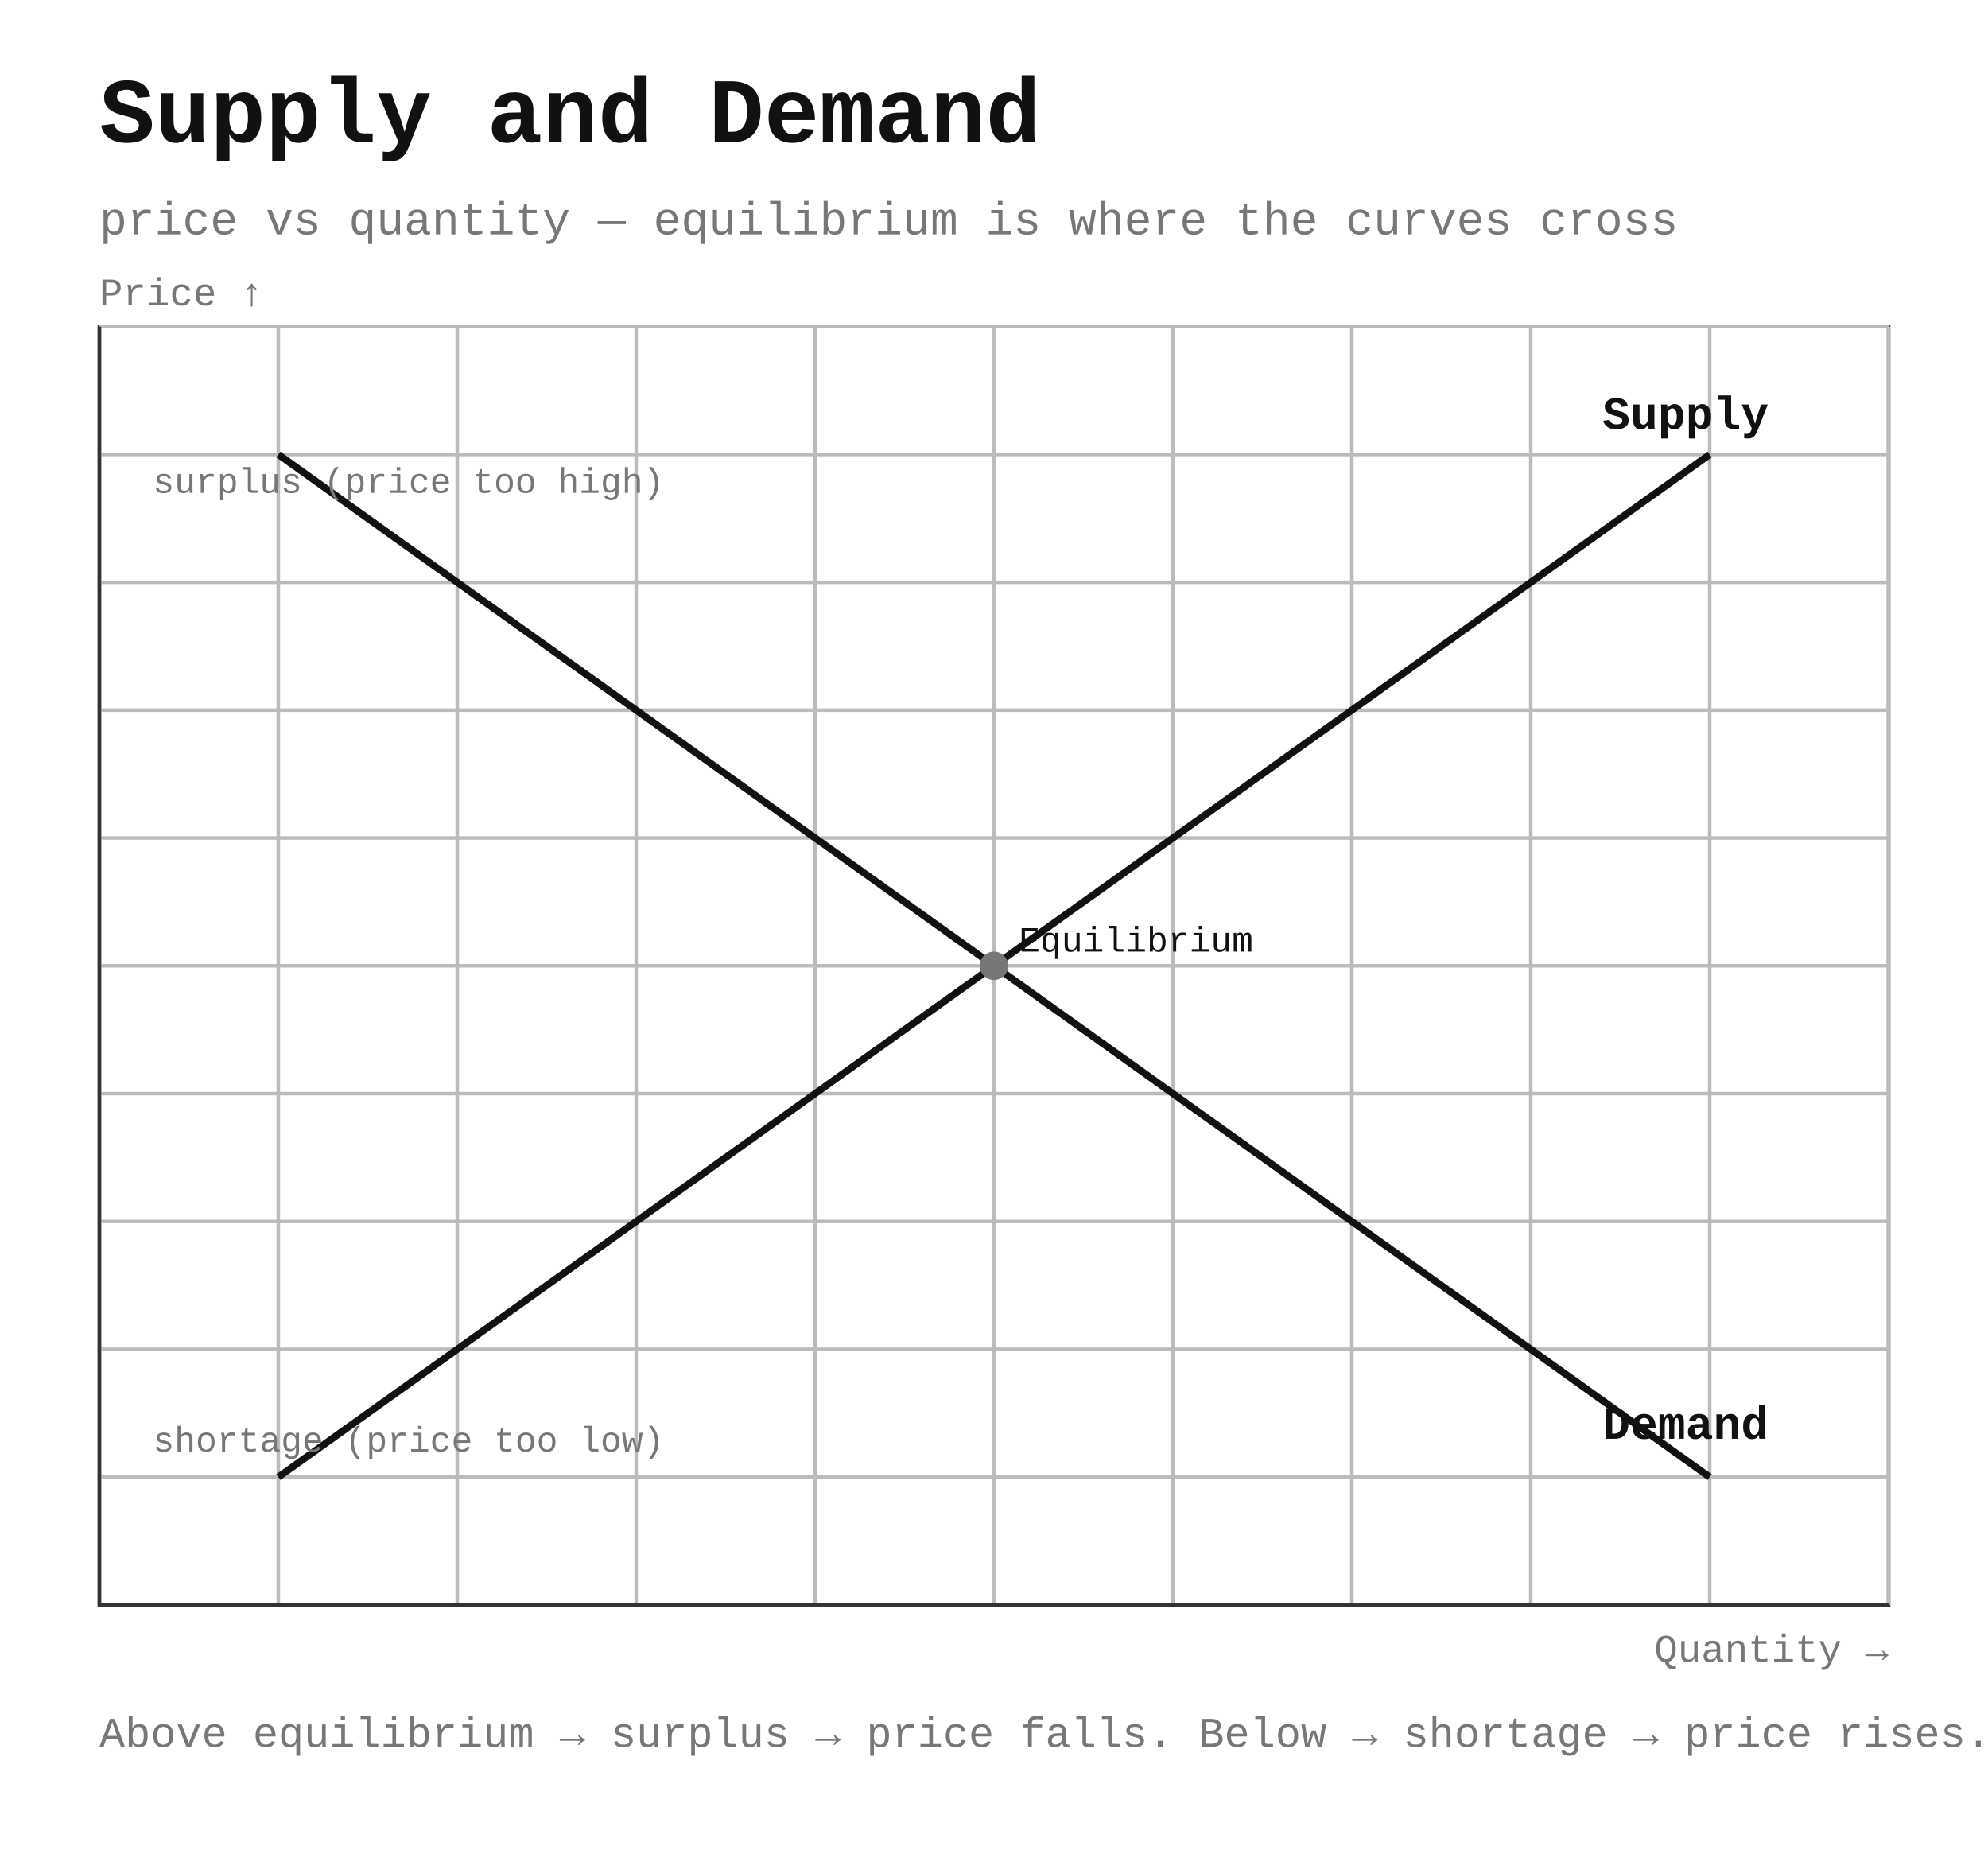
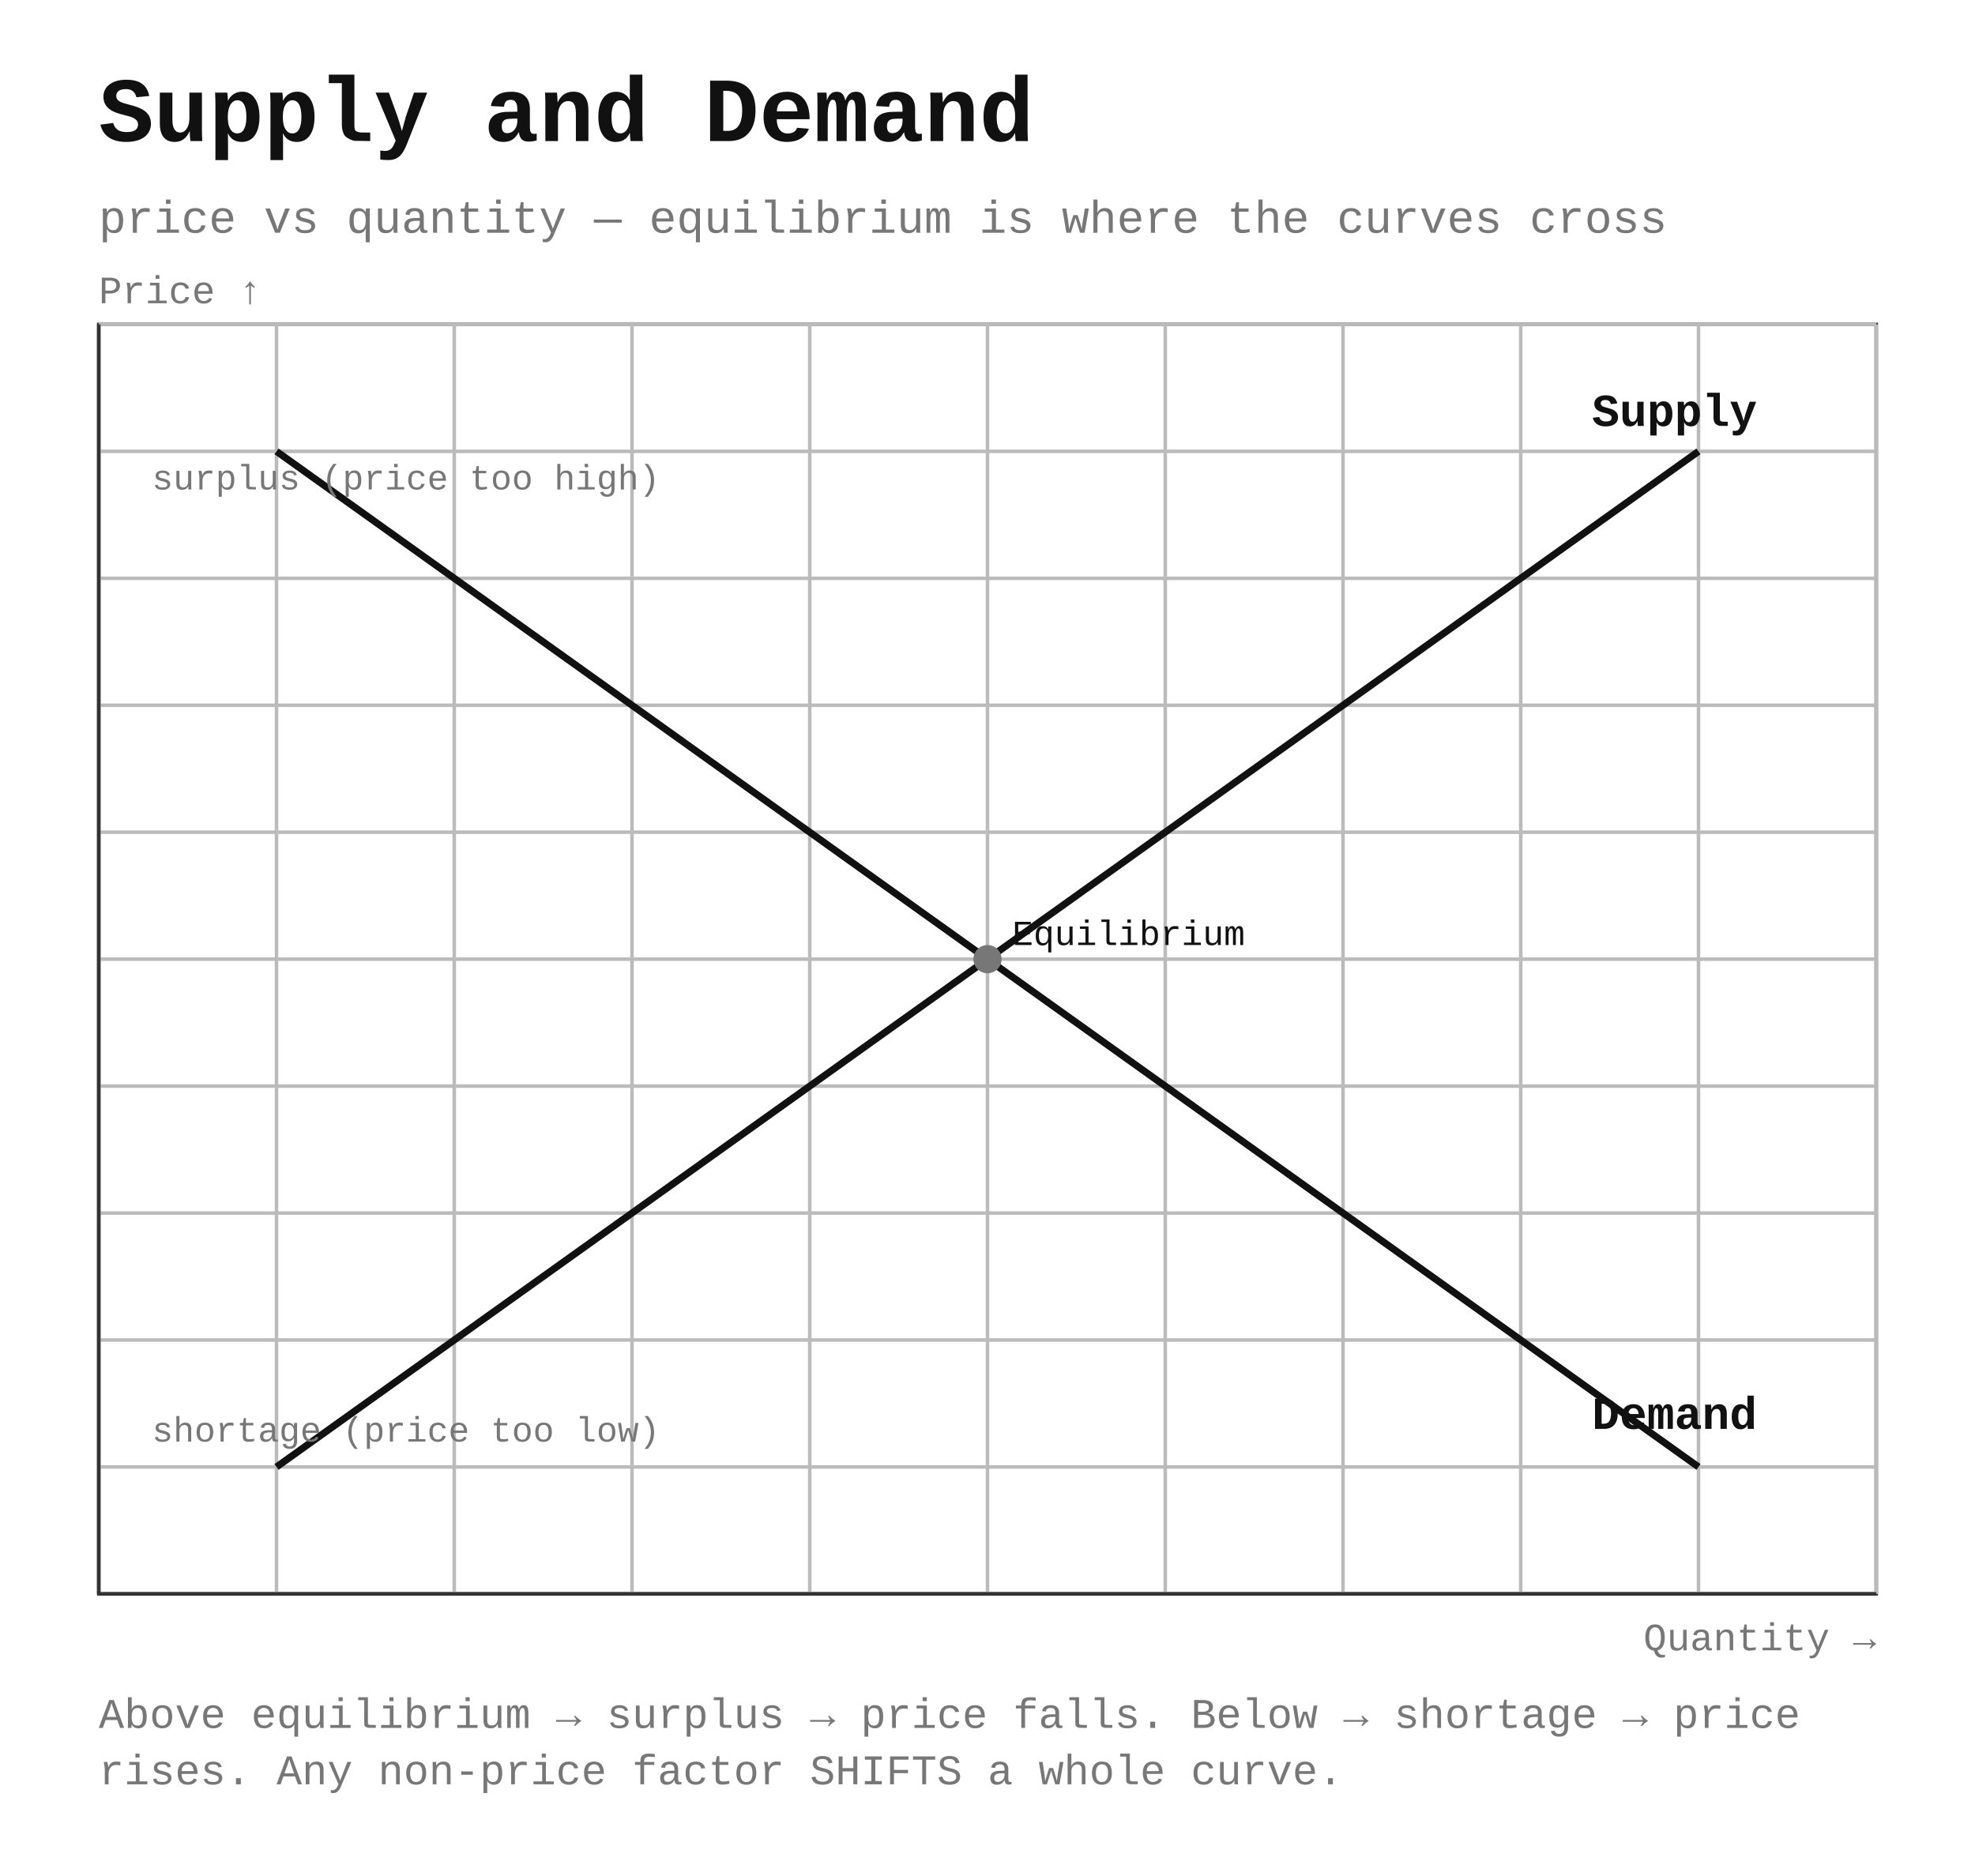
- <svg xmlns="http://www.w3.org/2000/svg" viewBox="0 0 560 522" role="img" aria-label="Supply and Demand">
+ <svg xmlns="http://www.w3.org/2000/svg" viewBox="0 0 560 532" role="img" aria-label="Supply and Demand">
  <style>
  text{font-family:'IBM Plex Mono','Consolas','Courier New',monospace;fill:var(--oe-svg-ink,#111);}
  .oe-bg{fill:var(--oe-svg-bg,#ffffff);}
  .faint{fill:var(--oe-svg-faint,#777);}
  .rule{stroke:var(--oe-svg-rule,#333);fill:none;stroke-width:1;}
  .rule-faint{stroke:var(--oe-svg-faint,#bbb);fill:none;stroke-width:1;}
  .cell{fill:var(--oe-svg-bg,#ffffff);stroke:var(--oe-svg-rule,#333);stroke-width:1;}
  .fill-faint{fill:var(--oe-svg-faint,#777);}
  .b{font-weight:700;}
</style>
-   <rect class="oe-bg" x="0" y="0" width="560" height="522" />
+   <rect class="oe-bg" x="0" y="0" width="560" height="532" />
  <text x="28" y="40" font-size="26" font-weight="700">Supply and Demand</text>
  <text x="28" y="66" font-size="13" class="faint">price vs quantity — equilibrium is where the curves cross</text>
  <rect x="28" y="92" width="504" height="360" class="cell" />
  <line x1="78.4" y1="92" x2="78.4" y2="452" class="rule-faint" />
  <line x1="128.8" y1="92" x2="128.8" y2="452" class="rule-faint" />
  <line x1="179.2" y1="92" x2="179.2" y2="452" class="rule-faint" />
  <line x1="229.6" y1="92" x2="229.6" y2="452" class="rule-faint" />
  <line x1="280" y1="92" x2="280" y2="452" class="rule-faint" />
  <line x1="330.4" y1="92" x2="330.4" y2="452" class="rule-faint" />
  <line x1="380.8" y1="92" x2="380.8" y2="452" class="rule-faint" />
  <line x1="431.2" y1="92" x2="431.2" y2="452" class="rule-faint" />
  <line x1="481.6" y1="92" x2="481.6" y2="452" class="rule-faint" />
  <line x1="532" y1="92" x2="532" y2="452" class="rule-faint" />
  <line x1="28" y1="416" x2="532" y2="416" class="rule-faint" />
  <line x1="28" y1="380" x2="532" y2="380" class="rule-faint" />
  <line x1="28" y1="344" x2="532" y2="344" class="rule-faint" />
  <line x1="28" y1="308" x2="532" y2="308" class="rule-faint" />
  <line x1="28" y1="272" x2="532" y2="272" class="rule-faint" />
  <line x1="28" y1="236" x2="532" y2="236" class="rule-faint" />
  <line x1="28" y1="200" x2="532" y2="200" class="rule-faint" />
  <line x1="28" y1="164" x2="532" y2="164" class="rule-faint" />
  <line x1="28" y1="128" x2="532" y2="128" class="rule-faint" />
  <line x1="28" y1="92" x2="532" y2="92" class="rule-faint" />
  <line x1="28" y1="92" x2="28" y2="452" class="rule" />
  <line x1="28" y1="452" x2="532" y2="452" class="rule" />
  <polyline points="78.4,416 481.6,128" fill="none" stroke="var(--oe-svg-ink,#111)" stroke-width="2" />
  <polyline points="78.4,128 481.6,416" fill="none" stroke="var(--oe-svg-ink,#111)" stroke-width="2" />
  <circle cx="280" cy="272" r="4" class="fill-faint" />
  <text x="287" y="268" font-size="10">Equilibrium</text>
  <text x="451.4" y="120.8" font-size="13" text-anchor="start" font-weight="700">Supply</text>
  <text x="451.4" y="405.2" font-size="13" text-anchor="start" font-weight="700">Demand</text>
  <text x="43.1" y="138.8" font-size="10" text-anchor="start" font-weight="400" class="faint">surplus (price too high)</text>
  <text x="43.1" y="408.8" font-size="10" text-anchor="start" font-weight="400" class="faint">shortage (price too low)</text>
  <text x="532" y="468" font-size="11" text-anchor="end" class="faint">Quantity →</text>
  <text x="28" y="86" font-size="11" class="faint">Price ↑</text>
-   <text x="28" y="492" font-size="12" class="faint">Above equilibrium → surplus → price falls. Below → shortage → price rises. Any non-price factor SHIFTS a whole curve.</text>
+   <text x="28" y="490" font-size="12" class="faint">Above equilibrium → surplus → price falls. Below → shortage → price</text>
+   <text x="28" y="506" font-size="12" class="faint">rises. Any non-price factor SHIFTS a whole curve.</text>
</svg>
